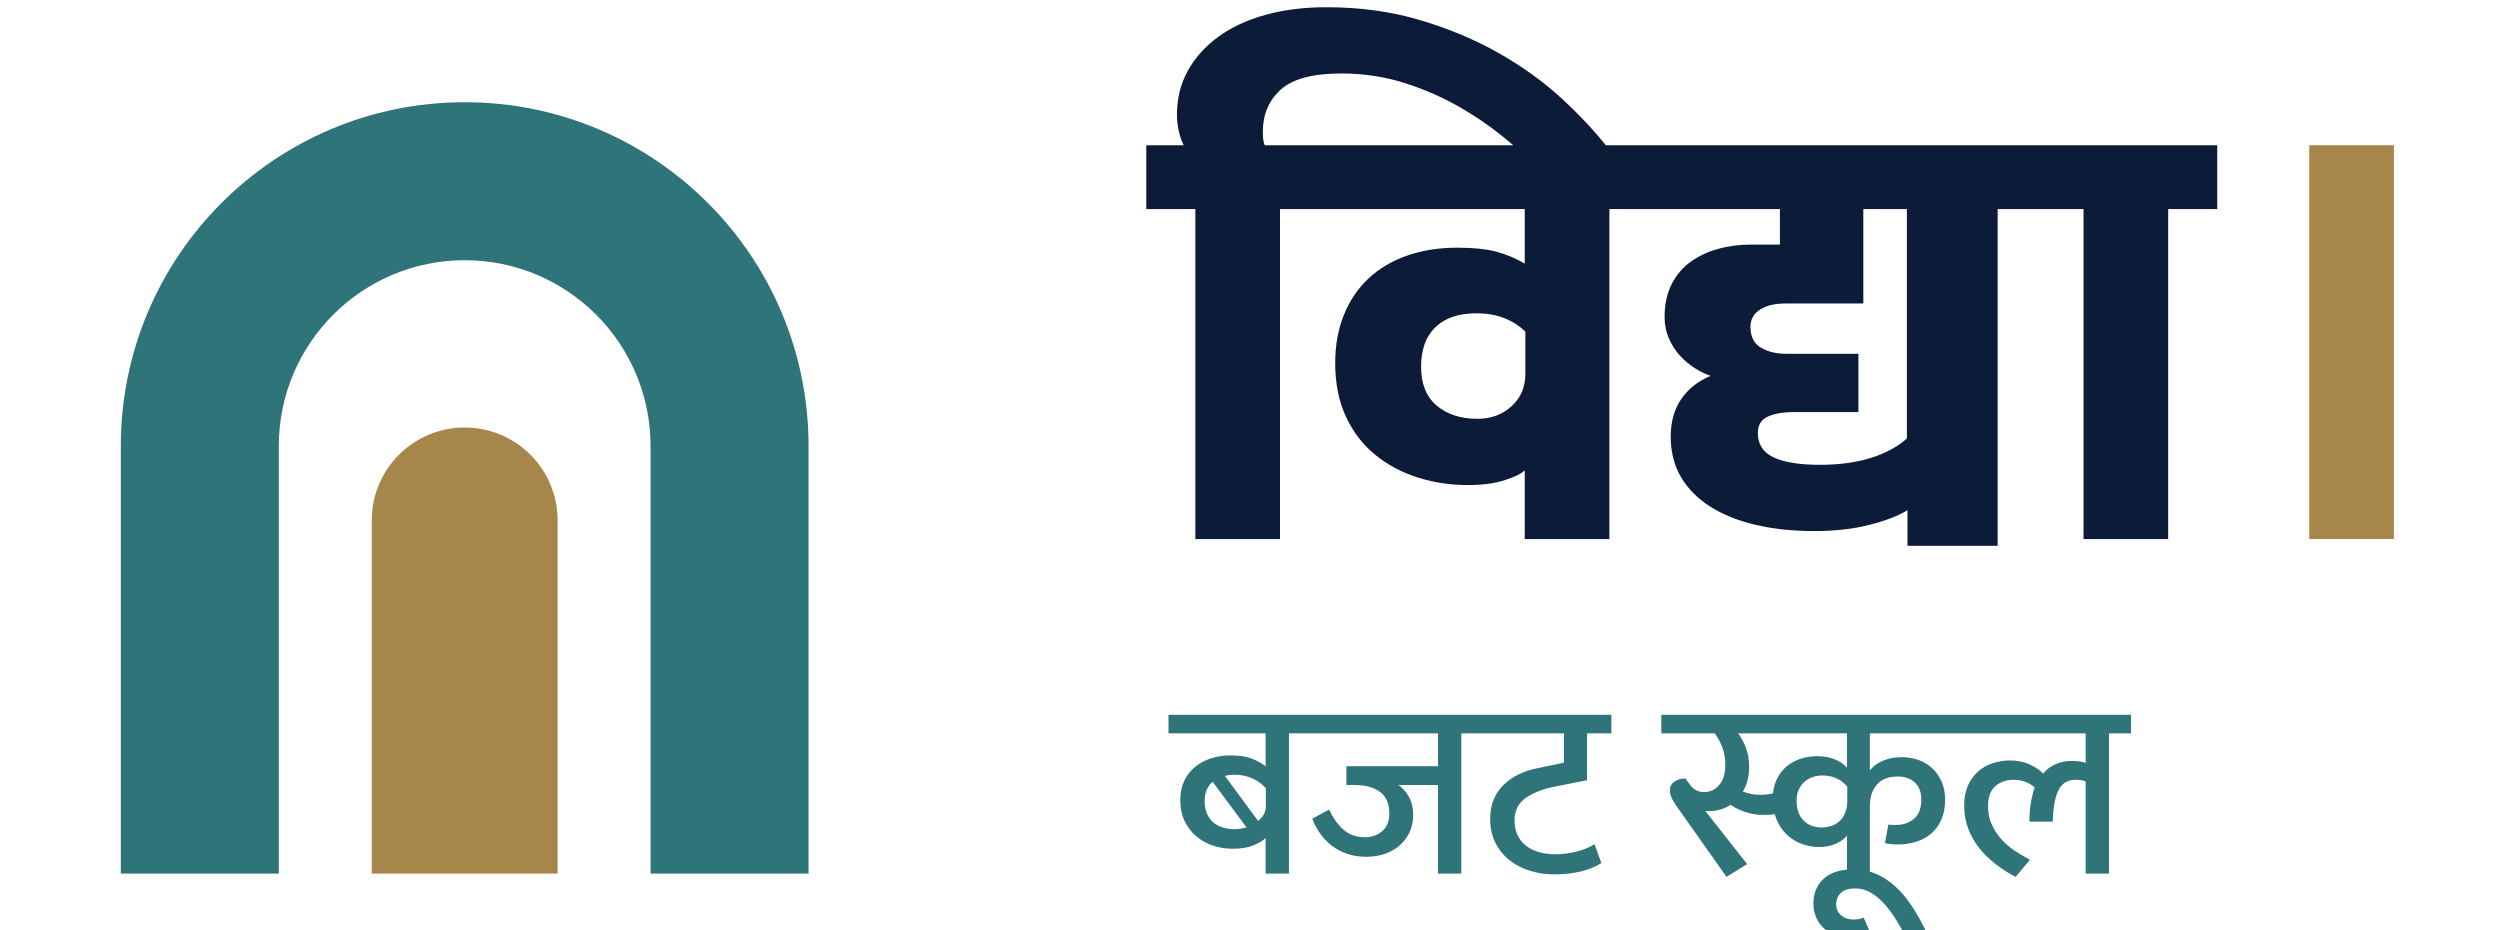
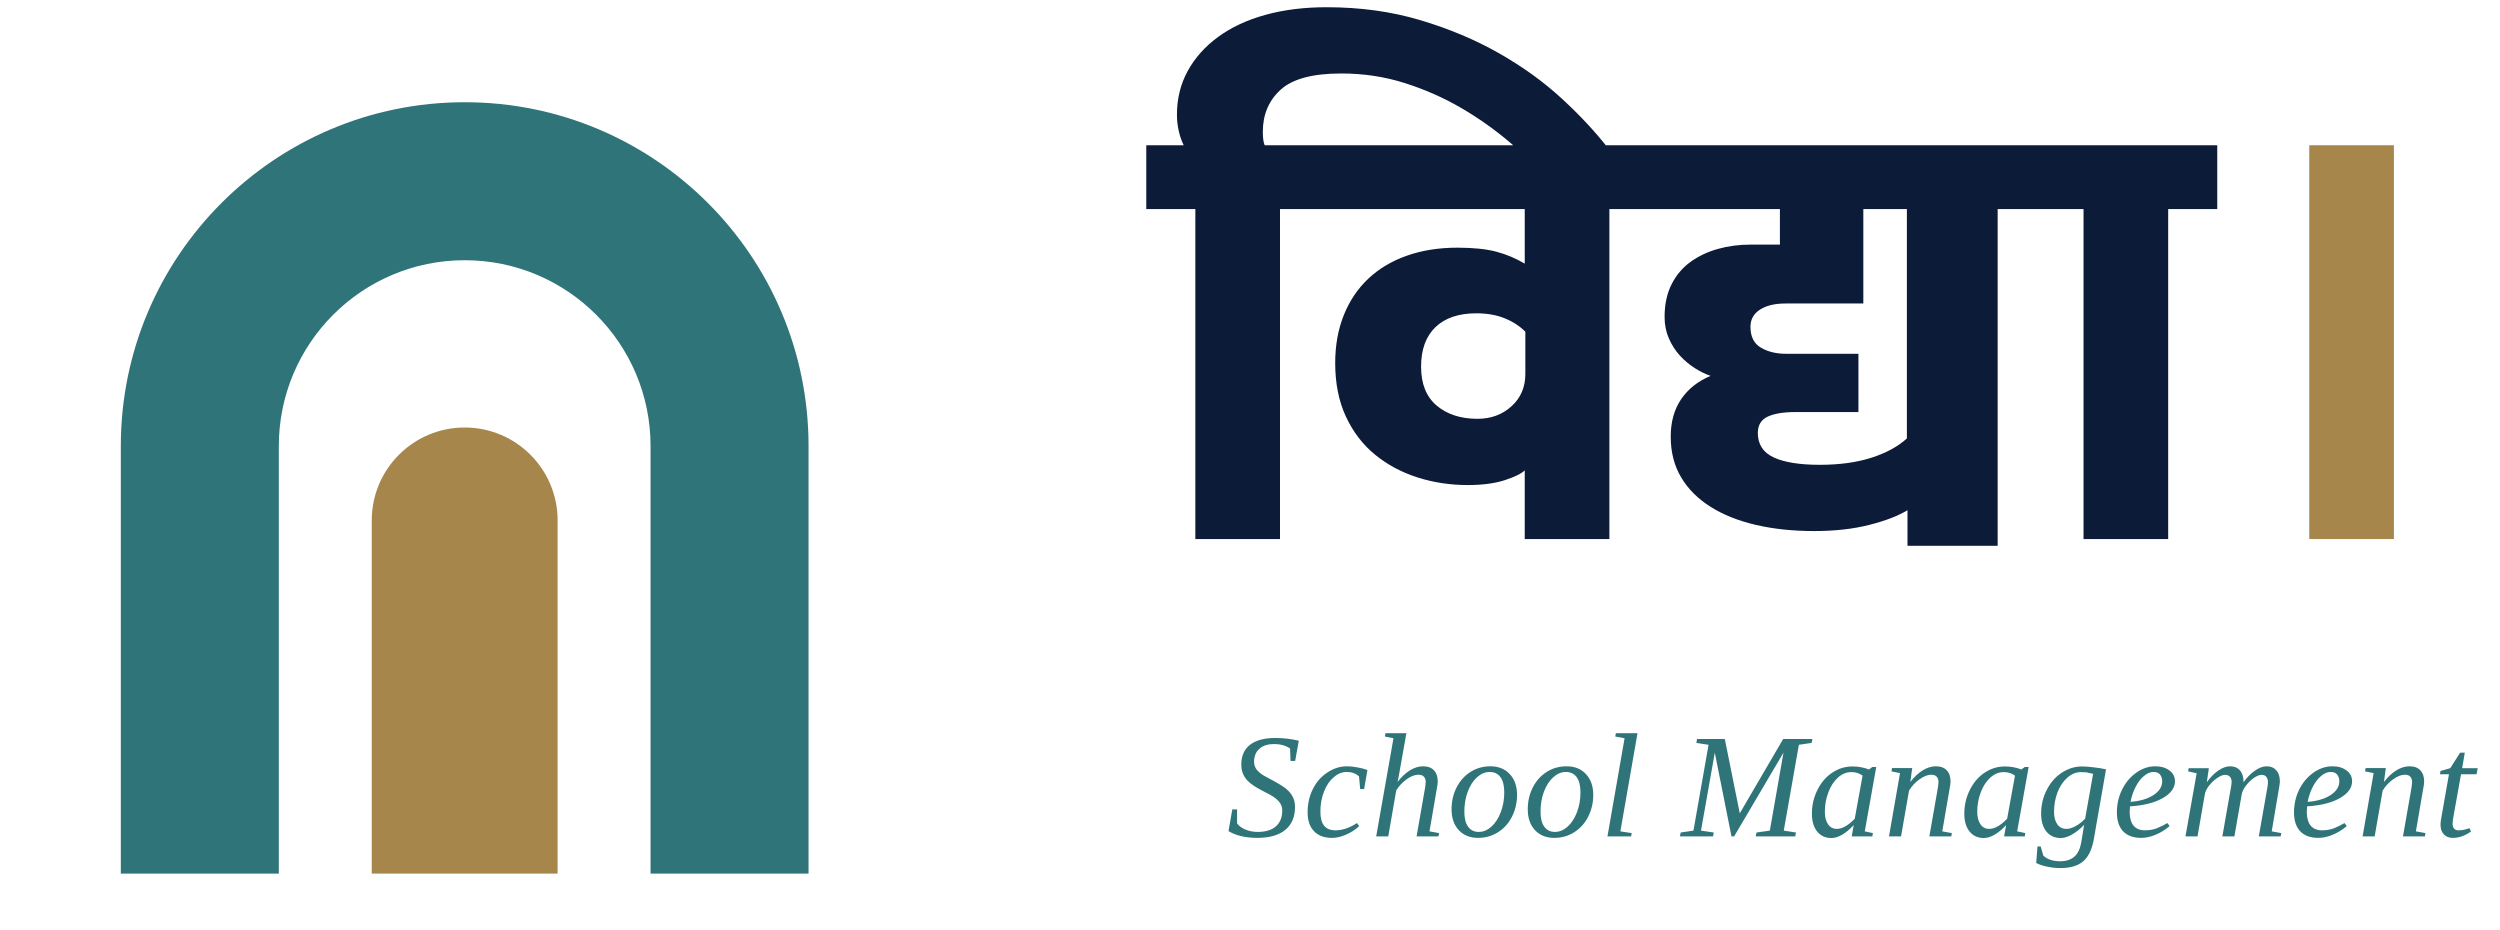
<svg xmlns="http://www.w3.org/2000/svg" viewBox="0 0 269 100" width="269" height="100">
  <g transform="translate(0.00 0.00) scale(1)">
    <path fill="#2F7479" d="M13 94V48A37 37 0 0 1 87 48V94H70V48A20 20 0 0 0 30 48V94Z" />
    <path fill="#A6864A" d="M40 94V56A10 10 0 0 1 60 56V94Z" />
  </g>
  <path fill="#0C1B38" d="M128.62 22.492H123.34V15.628H127.366Q127.036 14.968 126.838 14.11Q126.64 13.252 126.64 12.328Q126.64 9.754 127.795 7.642Q128.95 5.53 131.062 3.979Q133.174 2.428 136.144 1.603Q139.114 0.778 142.744 0.778Q148.156 0.778 152.809 2.164Q157.462 3.55 161.29 5.728Q165.118 7.906 168.055 10.612Q170.992 13.318 173.038 15.958L173.566 16.684L167.626 20.446L166.966 19.654Q164.986 17.476 162.511 15.364Q160.036 13.252 157.198 11.602Q154.36 9.952 151.126 8.929Q147.892 7.906 144.328 7.906Q139.708 7.906 137.794 9.655Q135.88 11.404 135.88 14.176Q135.88 15.166 136.078 15.628H143.008V22.492H137.728V58.0H128.62ZM156.802 26.65Q159.376 26.65 160.993 27.079Q162.61 27.508 164.062 28.366V22.492H141.028V15.628H178.45V22.492H173.17V58.0H164.062V50.608Q163.534 51.136 161.917 51.664Q160.3 52.192 157.924 52.192Q155.086 52.192 152.512 51.367Q149.938 50.542 147.958 48.925Q145.978 47.308 144.823 44.833Q143.668 42.358 143.668 39.058Q143.668 36.22 144.592 33.91Q145.516 31.6 147.232 29.983Q148.948 28.366 151.39 27.508Q153.832 26.65 156.802 26.65ZM164.128 35.692Q163.204 34.768 161.884 34.24Q160.564 33.712 158.848 33.712Q156.01 33.712 154.459 35.197Q152.908 36.682 152.908 39.454Q152.908 42.226 154.591 43.645Q156.274 45.064 158.98 45.064Q161.158 45.064 162.643 43.711Q164.128 42.358 164.128 40.246ZM205.246 54.898Q203.728 55.822 201.121 56.482Q198.514 57.142 195.214 57.142Q191.782 57.142 188.944 56.482Q186.106 55.822 184.06 54.535Q182.014 53.248 180.892 51.367Q179.77 49.486 179.77 46.978Q179.77 44.602 180.892 42.952Q182.014 41.302 184.06 40.444Q183.268 40.18 182.377 39.619Q181.486 39.058 180.76 38.266Q180.034 37.474 179.572 36.418Q179.11 35.362 179.11 34.108Q179.11 32.062 179.869 30.577Q180.628 29.092 181.915 28.168Q183.202 27.244 184.852 26.782Q186.502 26.32 188.35 26.32H191.518V22.492H177.13V15.628H220.228V22.492H214.948V58.726H205.246ZM200.494 22.492V32.656H192.112Q190.396 32.656 189.373 33.316Q188.35 33.976 188.35 35.164Q188.35 36.748 189.472 37.408Q190.594 38.068 192.178 38.068H199.966V44.338H193.168Q191.254 44.338 190.198 44.833Q189.142 45.328 189.142 46.582Q189.142 48.43 190.858 49.222Q192.574 50.014 195.808 50.014Q198.976 50.014 201.352 49.255Q203.728 48.496 205.18 47.176V22.492ZM224.188 22.492H218.908V15.628H238.576V22.492H233.296V58.0H224.188Z" />
  <path fill="#A6864A" d="M257.584 15.628V58.0H248.476V15.628Z" />
-   <path fill="#2F7479" d="M132.426 81.283Q133.803 81.283 134.64 81.607Q135.477 81.931 136.179 82.444V78.907H125.73V76.909H141.066V78.907H138.69V94.0H136.179V90.166Q135.801 90.571 134.897 90.949Q133.992 91.327 132.615 91.327Q131.535 91.327 130.522 90.989Q129.51 90.652 128.727 89.99Q127.944 89.329 127.471 88.357Q126.999 87.385 126.999 86.089Q126.999 84.928 127.417 84.037Q127.836 83.146 128.565 82.538Q129.294 81.931 130.279 81.607Q131.265 81.283 132.426 81.283ZM129.618 86.197Q129.618 87.007 129.888 87.588Q130.158 88.168 130.603 88.532Q131.049 88.897 131.643 89.059Q132.237 89.221 132.885 89.221Q133.182 89.221 133.506 89.167Q133.83 89.113 134.127 89.032L130.482 84.118Q130.077 84.442 129.847 84.969Q129.618 85.495 129.618 86.197ZM136.206 84.82Q135.693 84.199 134.802 83.78Q133.911 83.362 132.858 83.362Q132.561 83.362 132.291 83.389Q132.021 83.416 131.805 83.497L135.369 88.33Q135.747 88.033 135.976 87.642Q136.206 87.25 136.206 86.71ZM150.462 84.469Q151.002 84.793 151.529 85.617Q152.055 86.44 152.055 87.709Q152.055 88.708 151.677 89.531Q151.299 90.355 150.624 90.949Q149.949 91.543 149.031 91.867Q148.113 92.191 147.033 92.191Q145.872 92.191 144.94 91.867Q144.009 91.543 143.293 90.99Q142.578 90.436 142.052 89.694Q141.525 88.951 141.201 88.087L143.01 87.115Q143.685 88.519 144.589 89.302Q145.494 90.085 146.871 90.085Q147.924 90.085 148.707 89.451Q149.49 88.816 149.49 87.52Q149.49 85.954 148.491 85.212Q147.492 84.469 145.791 84.469H144.873V82.444H154.728V78.907H140.526V76.909H159.615V78.907H157.239V94.0H154.728V84.469ZM172.305 92.866Q171.441 93.433 170.145 93.757Q168.849 94.081 167.256 94.081Q165.879 94.081 164.637 93.703Q163.395 93.325 162.437 92.569Q161.478 91.813 160.911 90.692Q160.344 89.572 160.344 88.114Q160.344 85.9 161.734 84.51Q163.125 83.119 165.42 82.66L168.282 82.066V78.907H159.075V76.909H173.385V78.907H170.766V83.956L167.472 84.604Q165.447 84.982 164.205 85.832Q162.963 86.683 162.963 88.249Q162.963 89.167 163.287 89.856Q163.611 90.544 164.205 91.003Q164.799 91.462 165.609 91.692Q166.419 91.921 167.364 91.921Q168.363 91.921 169.497 91.665Q170.631 91.408 171.576 90.841ZM201.195 94.0H198.738V89.896Q198.333 90.436 197.536 90.787Q196.74 91.138 195.741 91.138Q194.931 91.138 194.175 90.909Q193.419 90.679 192.784 90.233Q192.15 89.788 191.677 89.126Q191.205 88.465 190.962 87.601Q190.638 87.655 190.314 87.668Q189.99 87.682 189.666 87.682Q188.694 87.682 187.789 87.371Q186.885 87.061 186.21 86.602Q185.184 87.277 183.834 87.277Q183.618 87.277 183.483 87.25L187.992 92.974L185.778 94.351L180.432 86.791Q180.0 86.17 179.838 85.779Q179.676 85.387 179.676 85.063Q179.676 84.442 180.162 84.105Q180.648 83.767 181.35 83.767L181.863 84.469Q182.43 85.225 183.348 85.225Q184.32 85.225 184.981 84.469Q185.643 83.713 185.643 82.336Q185.643 81.175 185.279 80.311Q184.914 79.447 184.509 78.907H178.758V76.909H210.915V78.907H201.195V82.903Q201.654 82.282 202.558 81.877Q203.463 81.472 204.597 81.472Q205.569 81.472 206.419 81.769Q207.27 82.066 207.904 82.66Q208.539 83.254 208.917 84.105Q209.295 84.955 209.295 86.035Q209.295 87.277 208.89 88.195Q208.485 89.113 207.783 89.707Q207.081 90.301 206.149 90.584Q205.218 90.868 204.165 90.868Q203.868 90.868 203.45 90.828Q203.031 90.787 202.815 90.706L203.193 88.708Q203.409 88.762 203.611 88.762Q203.814 88.762 204.03 88.762Q205.137 88.762 205.933 88.114Q206.73 87.466 206.73 86.008Q206.73 84.847 206.041 84.199Q205.353 83.551 204.165 83.551Q202.707 83.551 201.951 84.428Q201.195 85.306 201.195 86.764ZM195.552 81.364Q196.524 81.364 197.347 81.674Q198.171 81.985 198.738 82.606V78.907H187.02Q187.398 79.366 187.803 80.311Q188.208 81.256 188.208 82.525Q188.208 84.037 187.533 85.171Q187.965 85.333 188.424 85.428Q188.883 85.522 189.423 85.522Q190.125 85.522 190.773 85.36Q190.881 84.361 191.299 83.619Q191.718 82.876 192.352 82.376Q192.987 81.877 193.81 81.62Q194.634 81.364 195.552 81.364ZM198.765 84.631Q198.225 84.01 197.563 83.727Q196.902 83.443 196.065 83.443Q195.525 83.443 195.025 83.618Q194.526 83.794 194.148 84.131Q193.77 84.469 193.54 84.969Q193.311 85.468 193.311 86.143Q193.311 87.52 194.053 88.276Q194.796 89.032 195.984 89.032Q196.551 89.032 197.05 88.87Q197.55 88.708 197.928 88.357Q198.306 88.006 198.535 87.466Q198.765 86.926 198.765 86.17ZM195.12 97.24Q195.12 95.566 196.227 94.553Q197.334 93.541 199.413 93.541Q200.709 93.541 201.802 94.0Q202.896 94.459 203.854 95.309Q204.813 96.16 205.623 97.362Q206.433 98.563 207.162 100.048L205.245 101.155Q204.678 100.021 204.057 99.022Q203.436 98.023 202.748 97.254Q202.059 96.484 201.276 96.038Q200.493 95.593 199.602 95.593Q198.576 95.593 198.077 96.079Q197.577 96.565 197.577 97.294Q197.577 98.05 198.103 98.495Q198.63 98.941 199.44 98.941Q200.115 98.941 200.52 98.725L201.33 100.534Q200.871 100.75 200.412 100.858Q199.953 100.966 199.251 100.966Q198.333 100.966 197.577 100.683Q196.821 100.399 196.267 99.9Q195.714 99.4 195.417 98.712Q195.12 98.023 195.12 97.24ZM218.934 84.739Q218.502 84.334 217.894 84.118Q217.287 83.902 216.693 83.902Q215.478 83.902 214.695 84.59Q213.912 85.279 213.912 86.737Q213.912 87.79 214.29 88.654Q214.668 89.518 215.289 90.233Q215.91 90.949 216.734 91.502Q217.557 92.056 218.421 92.515L216.882 94.351Q215.775 93.784 214.776 93.014Q213.777 92.245 213.007 91.3Q212.238 90.355 211.793 89.194Q211.347 88.033 211.347 86.656Q211.347 85.414 211.766 84.496Q212.184 83.578 212.873 82.984Q213.561 82.39 214.452 82.107Q215.343 81.823 216.288 81.823Q217.341 81.823 218.245 82.188Q219.15 82.552 219.852 83.227Q220.338 82.606 221.148 82.242Q221.958 81.877 222.903 81.877Q223.335 81.877 223.767 81.931Q224.199 81.985 224.415 82.093V78.907H210.078V76.909H229.302V78.907H226.926V94.0H224.415V84.091Q224.037 83.902 223.335 83.902Q222.066 83.902 221.499 85.009Q220.932 86.116 220.878 88.411H218.367Q218.367 87.142 218.543 86.224Q218.718 85.306 218.934 84.739Z" />
+   <text x="132" y="90" fill="#2F7479" font-family="Georgia, 'Times New Roman', Newsreader, serif" font-style="italic" font-weight="500" font-size="16" letter-spacing="0.2">School Management</text>
</svg>
